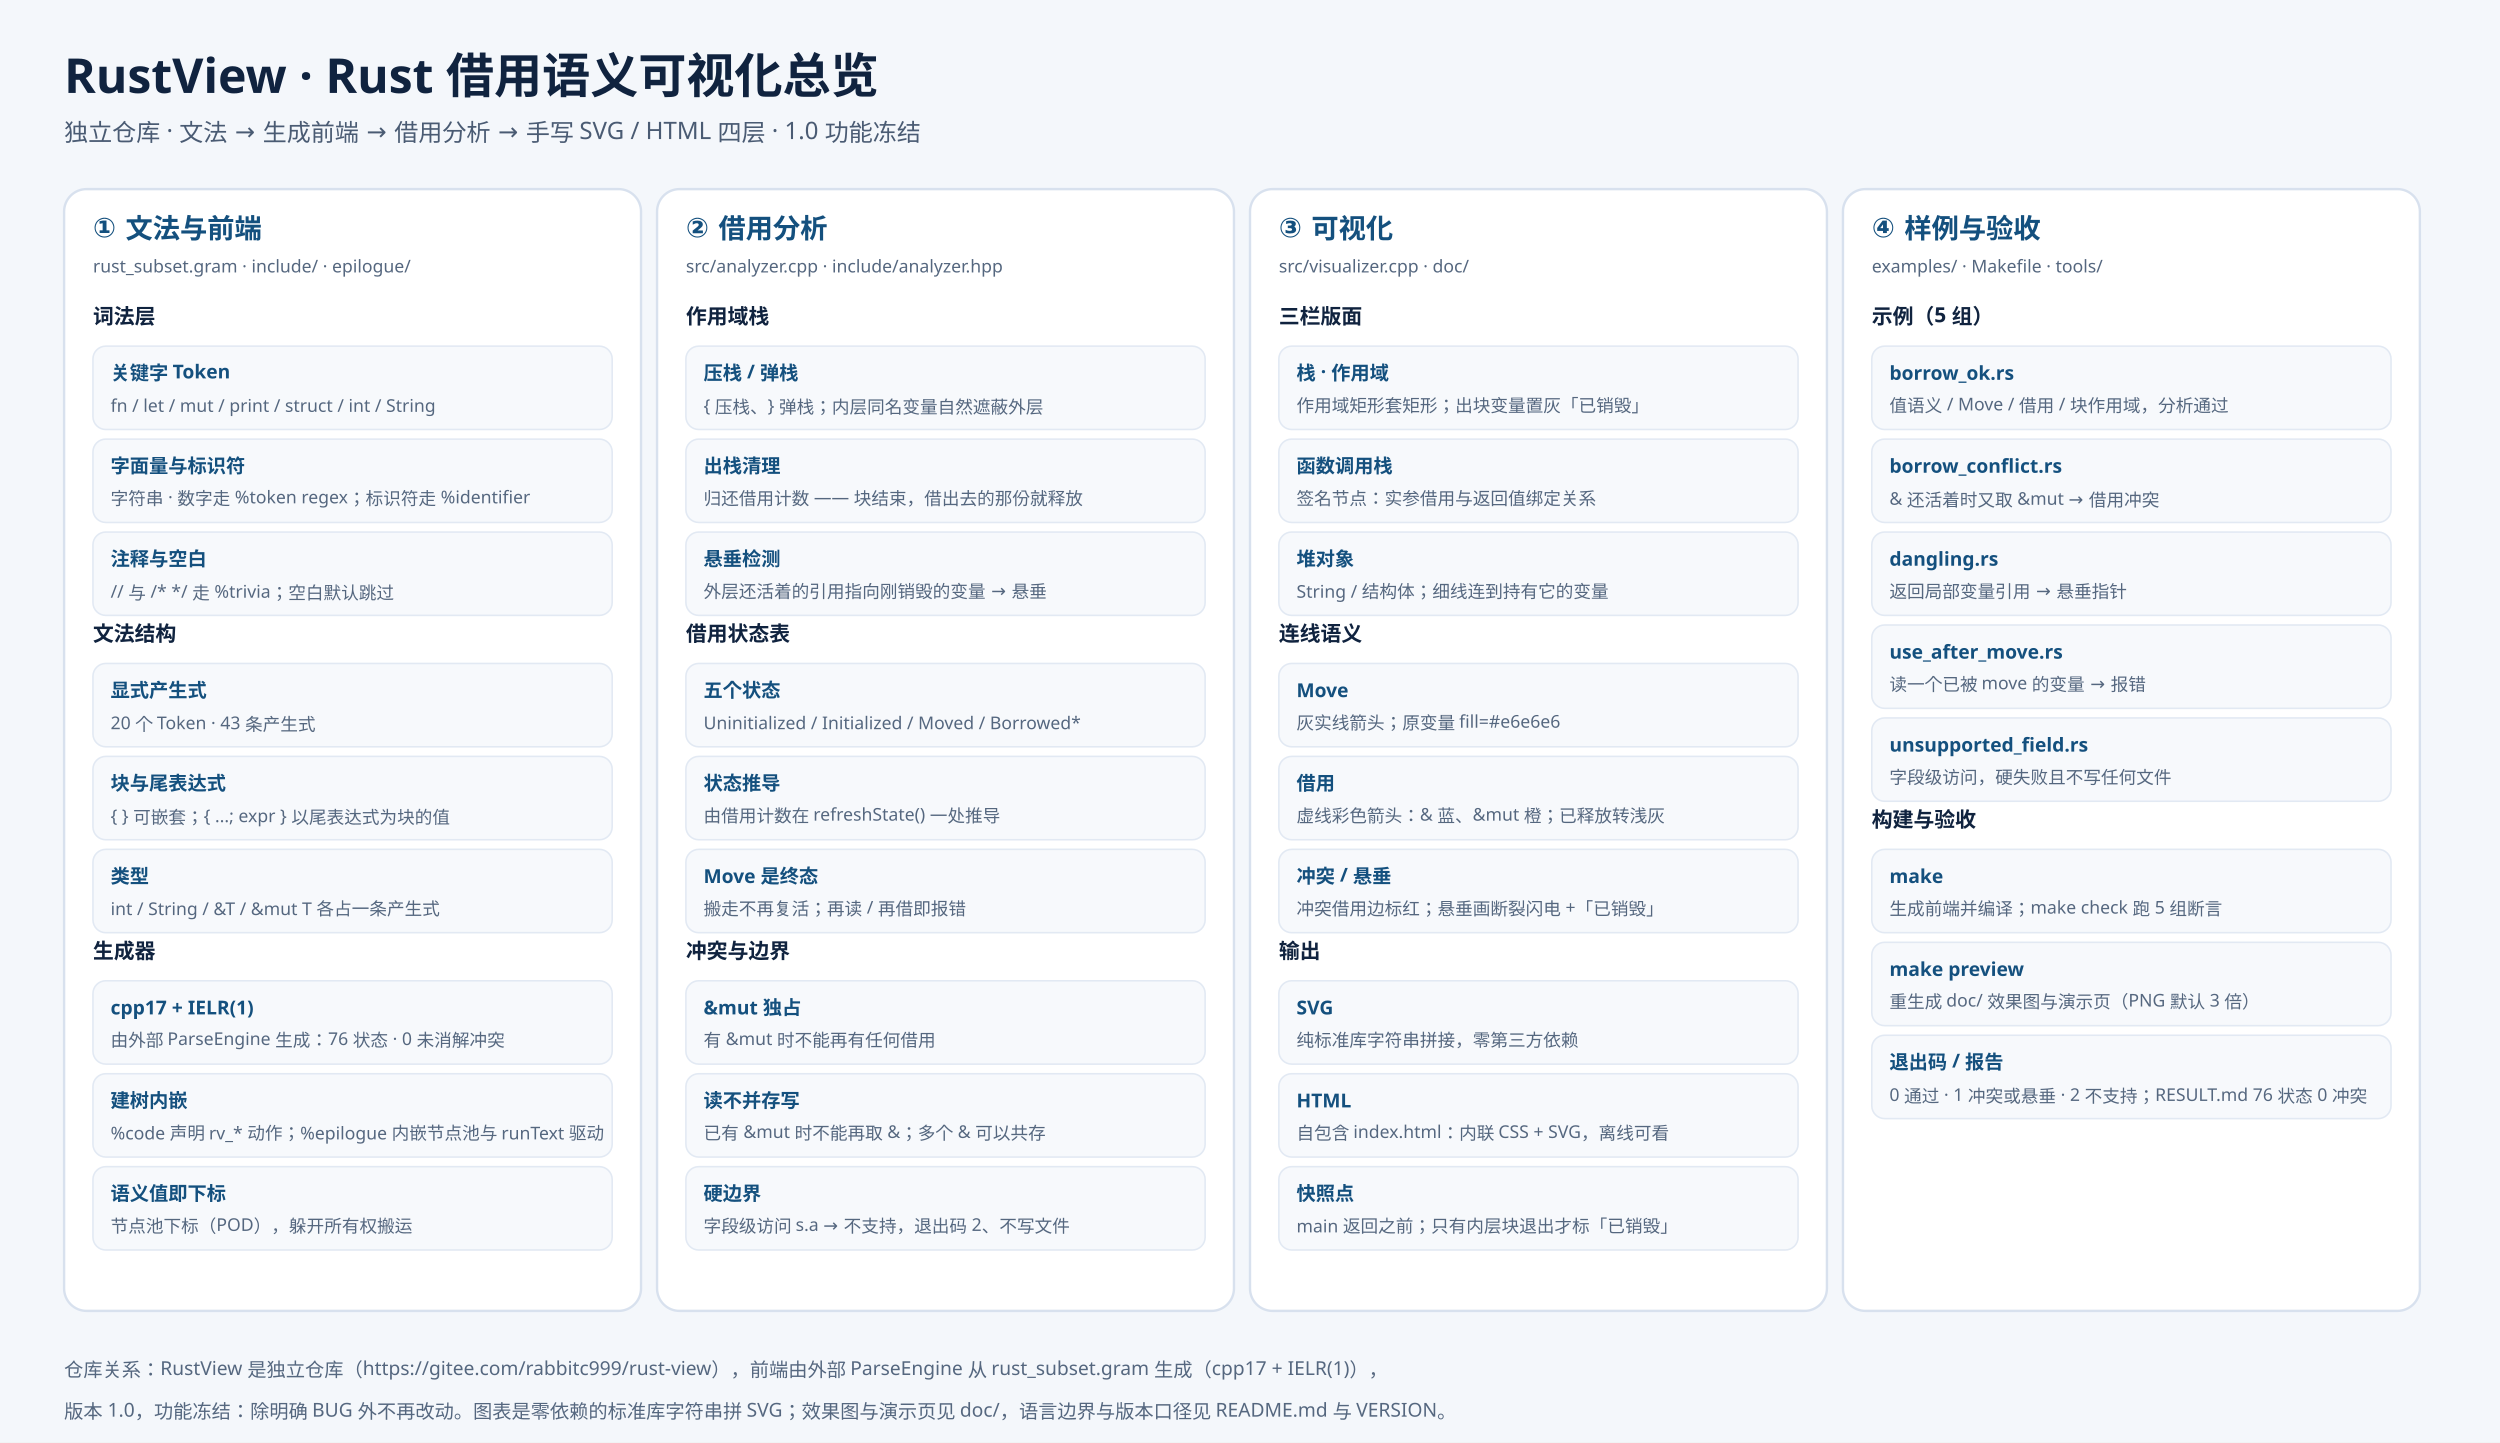
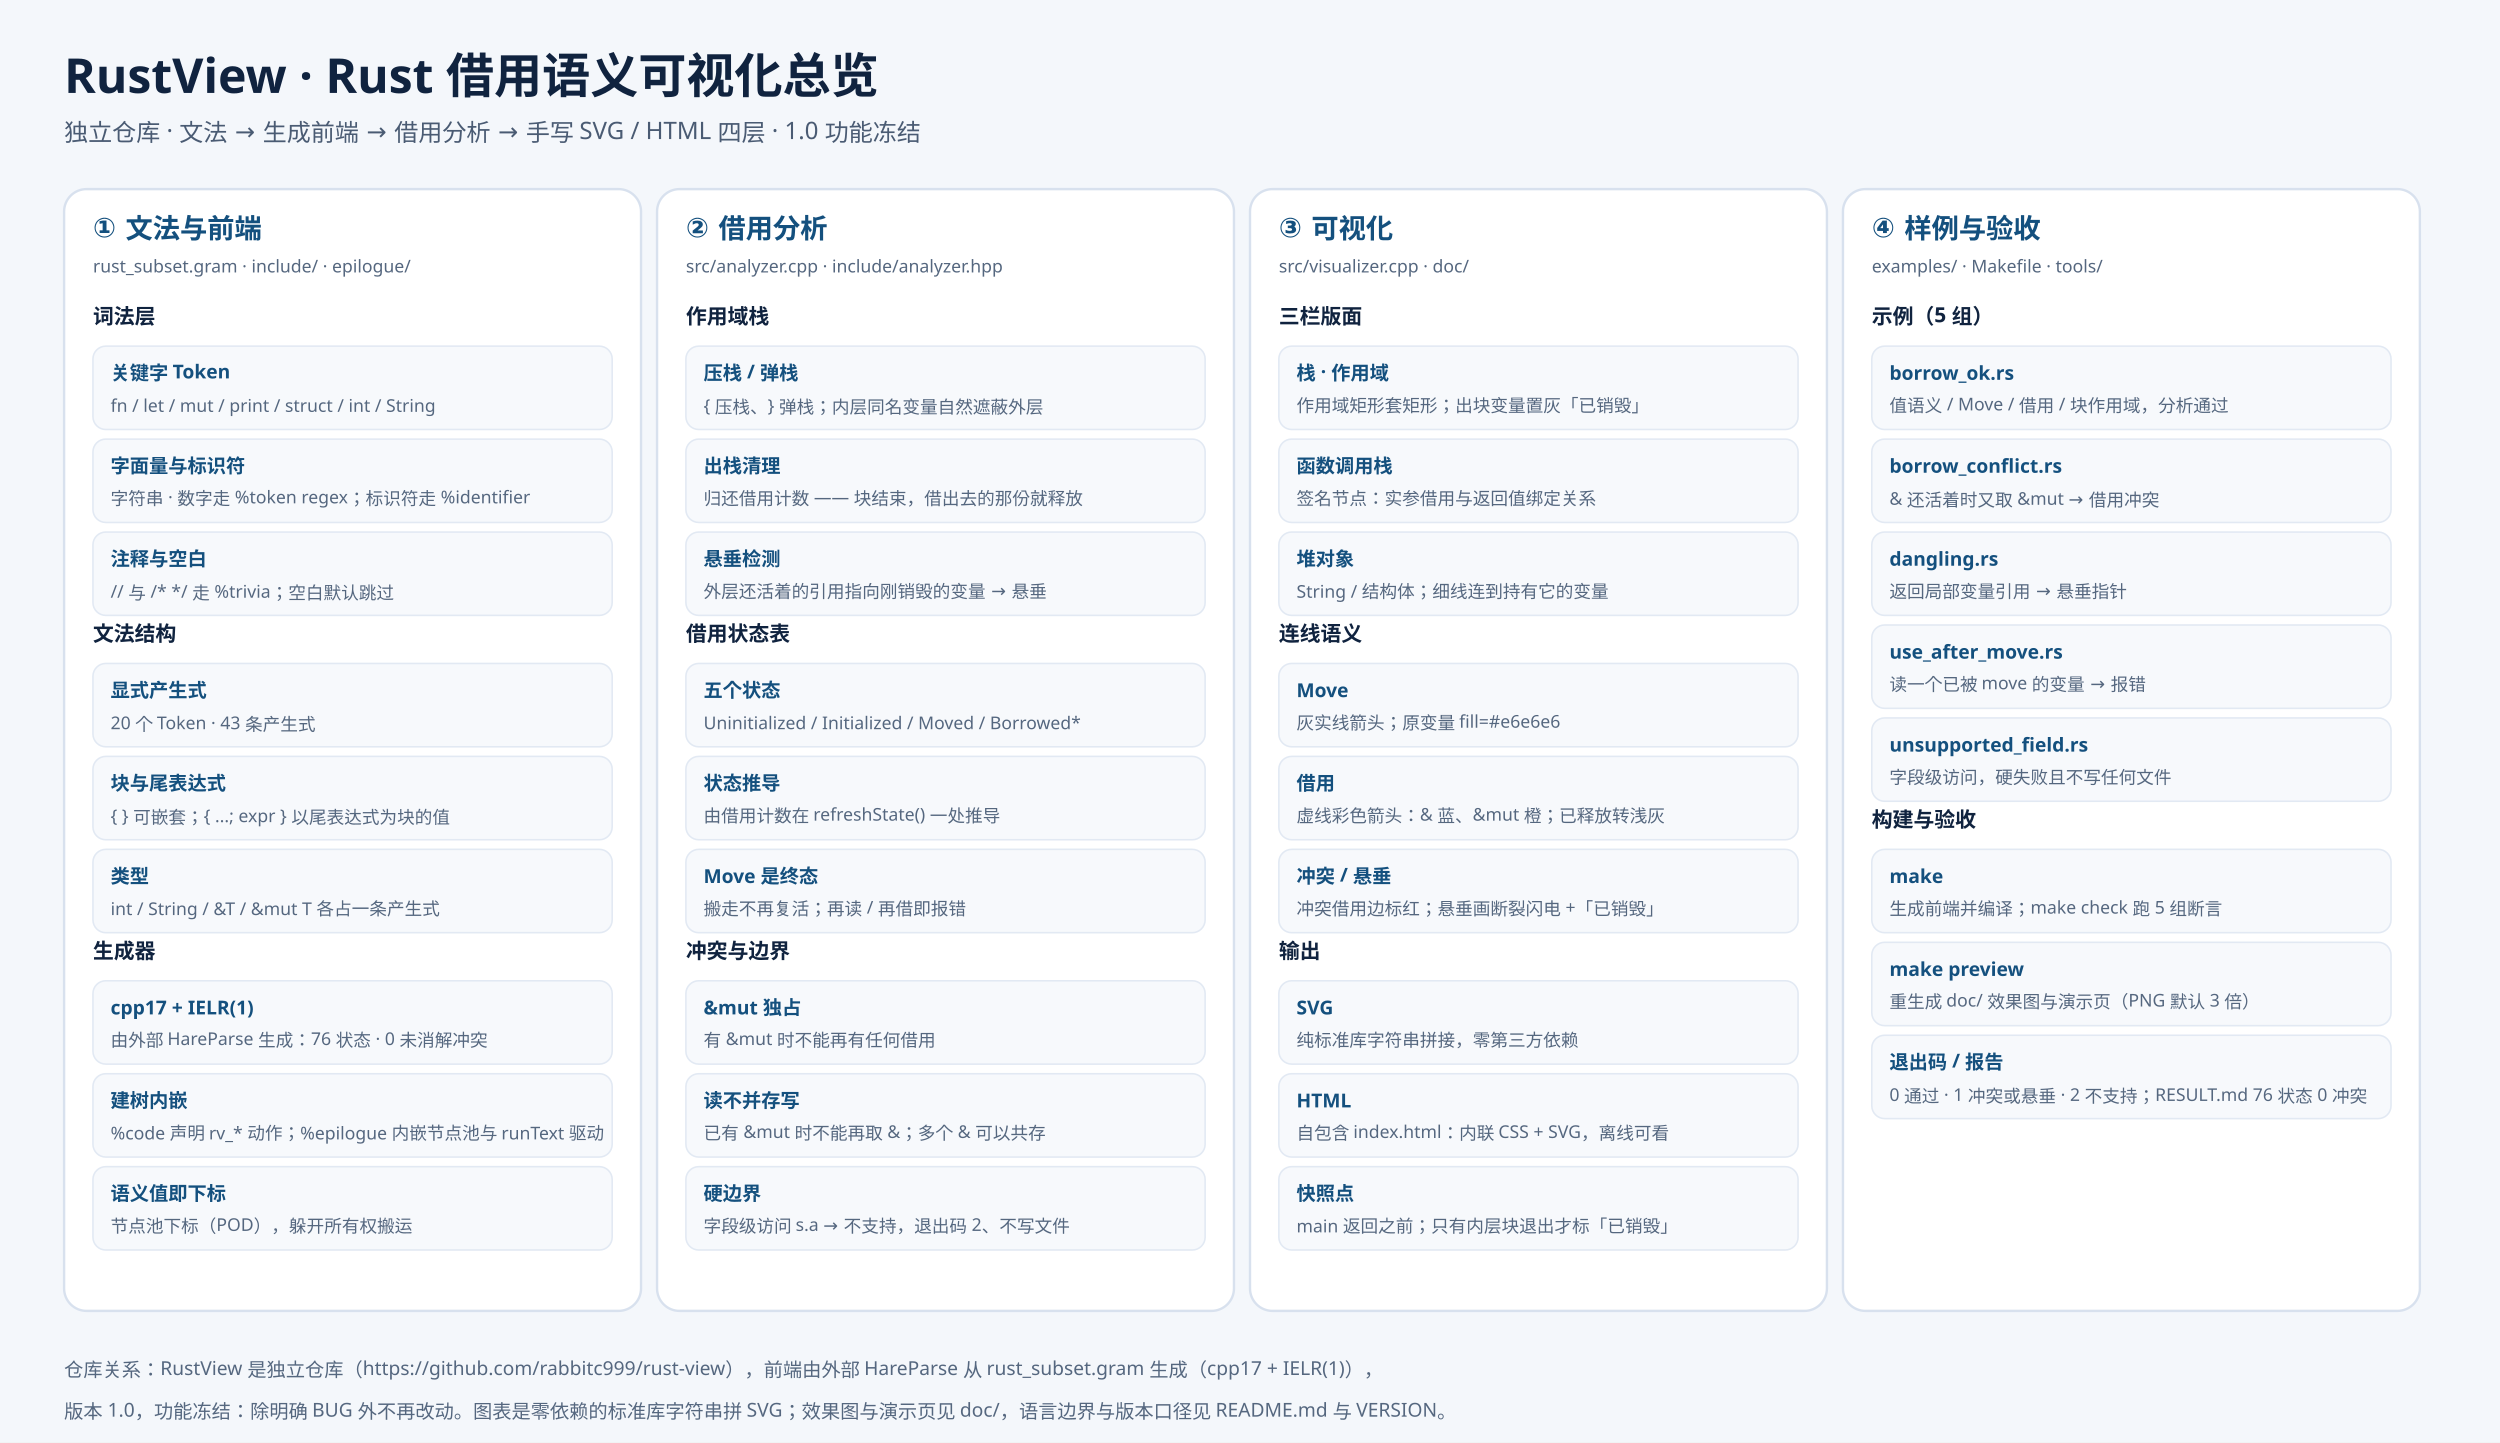
<svg xmlns="http://www.w3.org/2000/svg" width="1560" height="900" viewBox="0 0 1560 900">
  <rect width="1560" height="900" fill="#f4f7fb" />
  <text x="40" y="58" font-family="Microsoft YaHei, Segoe UI, Noto Sans SC, sans-serif" font-size="30" font-weight="700" fill="#10233f">RustView · Rust 借用语义可视化总览</text>
  <text x="40" y="88" font-family="Microsoft YaHei, Segoe UI, Noto Sans SC, sans-serif" font-size="15" fill="#4a5b73">独立仓库 · 文法 → 生成前端 → 借用分析 → 手写 SVG / HTML 四层 · 1.0 功能冻结</text>
  <rect x="40" y="118" width="360" height="700" rx="14" fill="#ffffff" stroke="#d8e1ee" stroke-width="1.5" />
  <text x="58" y="148" font-family="Microsoft YaHei, Segoe UI, Noto Sans SC, sans-serif" font-size="17" font-weight="700" fill="#14507e">① 文法与前端</text>
  <text x="58" y="170" font-family="Microsoft YaHei, Segoe UI, Noto Sans SC, sans-serif" font-size="11" fill="#55677f">rust_subset.gram · include/ · epilogue/</text>
  <text x="58" y="202" font-family="Microsoft YaHei, Segoe UI, Noto Sans SC, sans-serif" font-size="13" font-weight="700" fill="#10233f">词法层</text>
  <rect x="58" y="216" width="324" height="52" rx="8" fill="#f7f9fc" stroke="#e2e9f3" stroke-width="1" />
  <text x="69" y="237" font-family="Microsoft YaHei, Segoe UI, Noto Sans SC, sans-serif" font-size="12" font-weight="700" fill="#14507e">关键字 Token</text>
  <text x="69" y="257" font-family="Microsoft YaHei, Segoe UI, Noto Sans SC, sans-serif" font-size="11" fill="#55677f">fn / let / mut / print / struct / int / String</text>
  <rect x="58" y="274" width="324" height="52" rx="8" fill="#f7f9fc" stroke="#e2e9f3" stroke-width="1" />
  <text x="69" y="295" font-family="Microsoft YaHei, Segoe UI, Noto Sans SC, sans-serif" font-size="12" font-weight="700" fill="#14507e">字面量与标识符</text>
  <text x="69" y="315" font-family="Microsoft YaHei, Segoe UI, Noto Sans SC, sans-serif" font-size="11" fill="#55677f">字符串 · 数字走 %token regex；标识符走 %identifier</text>
  <rect x="58" y="332" width="324" height="52" rx="8" fill="#f7f9fc" stroke="#e2e9f3" stroke-width="1" />
  <text x="69" y="353" font-family="Microsoft YaHei, Segoe UI, Noto Sans SC, sans-serif" font-size="12" font-weight="700" fill="#14507e">注释与空白</text>
  <text x="69" y="373" font-family="Microsoft YaHei, Segoe UI, Noto Sans SC, sans-serif" font-size="11" fill="#55677f">// 与 /* */ 走 %trivia；空白默认跳过</text>
  <text x="58" y="400" font-family="Microsoft YaHei, Segoe UI, Noto Sans SC, sans-serif" font-size="13" font-weight="700" fill="#10233f">文法结构</text>
  <rect x="58" y="414" width="324" height="52" rx="8" fill="#f7f9fc" stroke="#e2e9f3" stroke-width="1" />
  <text x="69" y="435" font-family="Microsoft YaHei, Segoe UI, Noto Sans SC, sans-serif" font-size="12" font-weight="700" fill="#14507e">显式产生式</text>
  <text x="69" y="455" font-family="Microsoft YaHei, Segoe UI, Noto Sans SC, sans-serif" font-size="11" fill="#55677f">20 个 Token · 43 条产生式</text>
  <rect x="58" y="472" width="324" height="52" rx="8" fill="#f7f9fc" stroke="#e2e9f3" stroke-width="1" />
  <text x="69" y="493" font-family="Microsoft YaHei, Segoe UI, Noto Sans SC, sans-serif" font-size="12" font-weight="700" fill="#14507e">块与尾表达式</text>
  <text x="69" y="513" font-family="Microsoft YaHei, Segoe UI, Noto Sans SC, sans-serif" font-size="11" fill="#55677f">{ } 可嵌套；{ ...; expr } 以尾表达式为块的值</text>
  <rect x="58" y="530" width="324" height="52" rx="8" fill="#f7f9fc" stroke="#e2e9f3" stroke-width="1" />
  <text x="69" y="551" font-family="Microsoft YaHei, Segoe UI, Noto Sans SC, sans-serif" font-size="12" font-weight="700" fill="#14507e">类型</text>
  <text x="69" y="571" font-family="Microsoft YaHei, Segoe UI, Noto Sans SC, sans-serif" font-size="11" fill="#55677f">int / String / &amp;T / &amp;mut T 各占一条产生式</text>
  <text x="58" y="598" font-family="Microsoft YaHei, Segoe UI, Noto Sans SC, sans-serif" font-size="13" font-weight="700" fill="#10233f">生成器</text>
  <rect x="58" y="612" width="324" height="52" rx="8" fill="#f7f9fc" stroke="#e2e9f3" stroke-width="1" />
  <text x="69" y="633" font-family="Microsoft YaHei, Segoe UI, Noto Sans SC, sans-serif" font-size="12" font-weight="700" fill="#14507e">cpp17 + IELR(1)</text>
-   <text x="69" y="653" font-family="Microsoft YaHei, Segoe UI, Noto Sans SC, sans-serif" font-size="11" fill="#55677f">由外部 ParseEngine 生成：76 状态 · 0 未消解冲突</text>
+   <text x="69" y="653" font-family="Microsoft YaHei, Segoe UI, Noto Sans SC, sans-serif" font-size="11" fill="#55677f">由外部 HareParse 生成：76 状态 · 0 未消解冲突</text>
  <rect x="58" y="670" width="324" height="52" rx="8" fill="#f7f9fc" stroke="#e2e9f3" stroke-width="1" />
  <text x="69" y="691" font-family="Microsoft YaHei, Segoe UI, Noto Sans SC, sans-serif" font-size="12" font-weight="700" fill="#14507e">建树内嵌</text>
  <text x="69" y="711" font-family="Microsoft YaHei, Segoe UI, Noto Sans SC, sans-serif" font-size="11" fill="#55677f">%code 声明 rv_* 动作；%epilogue 内嵌节点池与 runText 驱动</text>
  <rect x="58" y="728" width="324" height="52" rx="8" fill="#f7f9fc" stroke="#e2e9f3" stroke-width="1" />
  <text x="69" y="749" font-family="Microsoft YaHei, Segoe UI, Noto Sans SC, sans-serif" font-size="12" font-weight="700" fill="#14507e">语义值即下标</text>
  <text x="69" y="769" font-family="Microsoft YaHei, Segoe UI, Noto Sans SC, sans-serif" font-size="11" fill="#55677f">节点池下标（POD），躲开所有权搬运</text>
  <rect x="410" y="118" width="360" height="700" rx="14" fill="#ffffff" stroke="#d8e1ee" stroke-width="1.5" />
  <text x="428" y="148" font-family="Microsoft YaHei, Segoe UI, Noto Sans SC, sans-serif" font-size="17" font-weight="700" fill="#14507e">② 借用分析</text>
  <text x="428" y="170" font-family="Microsoft YaHei, Segoe UI, Noto Sans SC, sans-serif" font-size="11" fill="#55677f">src/analyzer.cpp · include/analyzer.hpp</text>
  <text x="428" y="202" font-family="Microsoft YaHei, Segoe UI, Noto Sans SC, sans-serif" font-size="13" font-weight="700" fill="#10233f">作用域栈</text>
  <rect x="428" y="216" width="324" height="52" rx="8" fill="#f7f9fc" stroke="#e2e9f3" stroke-width="1" />
  <text x="439" y="237" font-family="Microsoft YaHei, Segoe UI, Noto Sans SC, sans-serif" font-size="12" font-weight="700" fill="#14507e">压栈 / 弹栈</text>
  <text x="439" y="257" font-family="Microsoft YaHei, Segoe UI, Noto Sans SC, sans-serif" font-size="11" fill="#55677f">{ 压栈、} 弹栈；内层同名变量自然遮蔽外层</text>
  <rect x="428" y="274" width="324" height="52" rx="8" fill="#f7f9fc" stroke="#e2e9f3" stroke-width="1" />
  <text x="439" y="295" font-family="Microsoft YaHei, Segoe UI, Noto Sans SC, sans-serif" font-size="12" font-weight="700" fill="#14507e">出栈清理</text>
  <text x="439" y="315" font-family="Microsoft YaHei, Segoe UI, Noto Sans SC, sans-serif" font-size="11" fill="#55677f">归还借用计数 —— 块结束，借出去的那份就释放</text>
  <rect x="428" y="332" width="324" height="52" rx="8" fill="#f7f9fc" stroke="#e2e9f3" stroke-width="1" />
  <text x="439" y="353" font-family="Microsoft YaHei, Segoe UI, Noto Sans SC, sans-serif" font-size="12" font-weight="700" fill="#14507e">悬垂检测</text>
  <text x="439" y="373" font-family="Microsoft YaHei, Segoe UI, Noto Sans SC, sans-serif" font-size="11" fill="#55677f">外层还活着的引用指向刚销毁的变量 → 悬垂</text>
  <text x="428" y="400" font-family="Microsoft YaHei, Segoe UI, Noto Sans SC, sans-serif" font-size="13" font-weight="700" fill="#10233f">借用状态表</text>
  <rect x="428" y="414" width="324" height="52" rx="8" fill="#f7f9fc" stroke="#e2e9f3" stroke-width="1" />
  <text x="439" y="435" font-family="Microsoft YaHei, Segoe UI, Noto Sans SC, sans-serif" font-size="12" font-weight="700" fill="#14507e">五个状态</text>
  <text x="439" y="455" font-family="Microsoft YaHei, Segoe UI, Noto Sans SC, sans-serif" font-size="11" fill="#55677f">Uninitialized / Initialized / Moved / Borrowed*</text>
  <rect x="428" y="472" width="324" height="52" rx="8" fill="#f7f9fc" stroke="#e2e9f3" stroke-width="1" />
  <text x="439" y="493" font-family="Microsoft YaHei, Segoe UI, Noto Sans SC, sans-serif" font-size="12" font-weight="700" fill="#14507e">状态推导</text>
  <text x="439" y="513" font-family="Microsoft YaHei, Segoe UI, Noto Sans SC, sans-serif" font-size="11" fill="#55677f">由借用计数在 refreshState() 一处推导</text>
  <rect x="428" y="530" width="324" height="52" rx="8" fill="#f7f9fc" stroke="#e2e9f3" stroke-width="1" />
  <text x="439" y="551" font-family="Microsoft YaHei, Segoe UI, Noto Sans SC, sans-serif" font-size="12" font-weight="700" fill="#14507e">Move 是终态</text>
  <text x="439" y="571" font-family="Microsoft YaHei, Segoe UI, Noto Sans SC, sans-serif" font-size="11" fill="#55677f">搬走不再复活；再读 / 再借即报错</text>
  <text x="428" y="598" font-family="Microsoft YaHei, Segoe UI, Noto Sans SC, sans-serif" font-size="13" font-weight="700" fill="#10233f">冲突与边界</text>
  <rect x="428" y="612" width="324" height="52" rx="8" fill="#f7f9fc" stroke="#e2e9f3" stroke-width="1" />
  <text x="439" y="633" font-family="Microsoft YaHei, Segoe UI, Noto Sans SC, sans-serif" font-size="12" font-weight="700" fill="#14507e">&amp;mut 独占</text>
  <text x="439" y="653" font-family="Microsoft YaHei, Segoe UI, Noto Sans SC, sans-serif" font-size="11" fill="#55677f">有 &amp;mut 时不能再有任何借用</text>
  <rect x="428" y="670" width="324" height="52" rx="8" fill="#f7f9fc" stroke="#e2e9f3" stroke-width="1" />
  <text x="439" y="691" font-family="Microsoft YaHei, Segoe UI, Noto Sans SC, sans-serif" font-size="12" font-weight="700" fill="#14507e">读不并存写</text>
  <text x="439" y="711" font-family="Microsoft YaHei, Segoe UI, Noto Sans SC, sans-serif" font-size="11" fill="#55677f">已有 &amp;mut 时不能再取 &amp;；多个 &amp; 可以共存</text>
  <rect x="428" y="728" width="324" height="52" rx="8" fill="#f7f9fc" stroke="#e2e9f3" stroke-width="1" />
  <text x="439" y="749" font-family="Microsoft YaHei, Segoe UI, Noto Sans SC, sans-serif" font-size="12" font-weight="700" fill="#14507e">硬边界</text>
  <text x="439" y="769" font-family="Microsoft YaHei, Segoe UI, Noto Sans SC, sans-serif" font-size="11" fill="#55677f">字段级访问 s.a → 不支持，退出码 2、不写文件</text>
  <rect x="780" y="118" width="360" height="700" rx="14" fill="#ffffff" stroke="#d8e1ee" stroke-width="1.5" />
  <text x="798" y="148" font-family="Microsoft YaHei, Segoe UI, Noto Sans SC, sans-serif" font-size="17" font-weight="700" fill="#14507e">③ 可视化</text>
  <text x="798" y="170" font-family="Microsoft YaHei, Segoe UI, Noto Sans SC, sans-serif" font-size="11" fill="#55677f">src/visualizer.cpp · doc/</text>
  <text x="798" y="202" font-family="Microsoft YaHei, Segoe UI, Noto Sans SC, sans-serif" font-size="13" font-weight="700" fill="#10233f">三栏版面</text>
  <rect x="798" y="216" width="324" height="52" rx="8" fill="#f7f9fc" stroke="#e2e9f3" stroke-width="1" />
  <text x="809" y="237" font-family="Microsoft YaHei, Segoe UI, Noto Sans SC, sans-serif" font-size="12" font-weight="700" fill="#14507e">栈 · 作用域</text>
  <text x="809" y="257" font-family="Microsoft YaHei, Segoe UI, Noto Sans SC, sans-serif" font-size="11" fill="#55677f">作用域矩形套矩形；出块变量置灰「已销毁」</text>
  <rect x="798" y="274" width="324" height="52" rx="8" fill="#f7f9fc" stroke="#e2e9f3" stroke-width="1" />
  <text x="809" y="295" font-family="Microsoft YaHei, Segoe UI, Noto Sans SC, sans-serif" font-size="12" font-weight="700" fill="#14507e">函数调用栈</text>
  <text x="809" y="315" font-family="Microsoft YaHei, Segoe UI, Noto Sans SC, sans-serif" font-size="11" fill="#55677f">签名节点：实参借用与返回值绑定关系</text>
  <rect x="798" y="332" width="324" height="52" rx="8" fill="#f7f9fc" stroke="#e2e9f3" stroke-width="1" />
  <text x="809" y="353" font-family="Microsoft YaHei, Segoe UI, Noto Sans SC, sans-serif" font-size="12" font-weight="700" fill="#14507e">堆对象</text>
  <text x="809" y="373" font-family="Microsoft YaHei, Segoe UI, Noto Sans SC, sans-serif" font-size="11" fill="#55677f">String / 结构体；细线连到持有它的变量</text>
  <text x="798" y="400" font-family="Microsoft YaHei, Segoe UI, Noto Sans SC, sans-serif" font-size="13" font-weight="700" fill="#10233f">连线语义</text>
  <rect x="798" y="414" width="324" height="52" rx="8" fill="#f7f9fc" stroke="#e2e9f3" stroke-width="1" />
  <text x="809" y="435" font-family="Microsoft YaHei, Segoe UI, Noto Sans SC, sans-serif" font-size="12" font-weight="700" fill="#14507e">Move</text>
  <text x="809" y="455" font-family="Microsoft YaHei, Segoe UI, Noto Sans SC, sans-serif" font-size="11" fill="#55677f">灰实线箭头；原变量 fill=#e6e6e6</text>
  <rect x="798" y="472" width="324" height="52" rx="8" fill="#f7f9fc" stroke="#e2e9f3" stroke-width="1" />
  <text x="809" y="493" font-family="Microsoft YaHei, Segoe UI, Noto Sans SC, sans-serif" font-size="12" font-weight="700" fill="#14507e">借用</text>
  <text x="809" y="513" font-family="Microsoft YaHei, Segoe UI, Noto Sans SC, sans-serif" font-size="11" fill="#55677f">虚线彩色箭头：&amp; 蓝、&amp;mut 橙；已释放转浅灰</text>
  <rect x="798" y="530" width="324" height="52" rx="8" fill="#f7f9fc" stroke="#e2e9f3" stroke-width="1" />
  <text x="809" y="551" font-family="Microsoft YaHei, Segoe UI, Noto Sans SC, sans-serif" font-size="12" font-weight="700" fill="#14507e">冲突 / 悬垂</text>
  <text x="809" y="571" font-family="Microsoft YaHei, Segoe UI, Noto Sans SC, sans-serif" font-size="11" fill="#55677f">冲突借用边标红；悬垂画断裂闪电 +「已销毁」</text>
  <text x="798" y="598" font-family="Microsoft YaHei, Segoe UI, Noto Sans SC, sans-serif" font-size="13" font-weight="700" fill="#10233f">输出</text>
  <rect x="798" y="612" width="324" height="52" rx="8" fill="#f7f9fc" stroke="#e2e9f3" stroke-width="1" />
  <text x="809" y="633" font-family="Microsoft YaHei, Segoe UI, Noto Sans SC, sans-serif" font-size="12" font-weight="700" fill="#14507e">SVG</text>
  <text x="809" y="653" font-family="Microsoft YaHei, Segoe UI, Noto Sans SC, sans-serif" font-size="11" fill="#55677f">纯标准库字符串拼接，零第三方依赖</text>
  <rect x="798" y="670" width="324" height="52" rx="8" fill="#f7f9fc" stroke="#e2e9f3" stroke-width="1" />
  <text x="809" y="691" font-family="Microsoft YaHei, Segoe UI, Noto Sans SC, sans-serif" font-size="12" font-weight="700" fill="#14507e">HTML</text>
  <text x="809" y="711" font-family="Microsoft YaHei, Segoe UI, Noto Sans SC, sans-serif" font-size="11" fill="#55677f">自包含 index.html：内联 CSS + SVG，离线可看</text>
  <rect x="798" y="728" width="324" height="52" rx="8" fill="#f7f9fc" stroke="#e2e9f3" stroke-width="1" />
  <text x="809" y="749" font-family="Microsoft YaHei, Segoe UI, Noto Sans SC, sans-serif" font-size="12" font-weight="700" fill="#14507e">快照点</text>
  <text x="809" y="769" font-family="Microsoft YaHei, Segoe UI, Noto Sans SC, sans-serif" font-size="11" fill="#55677f">main 返回之前；只有内层块退出才标「已销毁」</text>
  <rect x="1150" y="118" width="360" height="700" rx="14" fill="#ffffff" stroke="#d8e1ee" stroke-width="1.5" />
  <text x="1168" y="148" font-family="Microsoft YaHei, Segoe UI, Noto Sans SC, sans-serif" font-size="17" font-weight="700" fill="#14507e">④ 样例与验收</text>
  <text x="1168" y="170" font-family="Microsoft YaHei, Segoe UI, Noto Sans SC, sans-serif" font-size="11" fill="#55677f">examples/ · Makefile · tools/</text>
  <text x="1168" y="202" font-family="Microsoft YaHei, Segoe UI, Noto Sans SC, sans-serif" font-size="13" font-weight="700" fill="#10233f">示例（5 组）</text>
  <rect x="1168" y="216" width="324" height="52" rx="8" fill="#f7f9fc" stroke="#e2e9f3" stroke-width="1" />
  <text x="1179" y="237" font-family="Microsoft YaHei, Segoe UI, Noto Sans SC, sans-serif" font-size="12" font-weight="700" fill="#14507e">borrow_ok.rs</text>
  <text x="1179" y="257" font-family="Microsoft YaHei, Segoe UI, Noto Sans SC, sans-serif" font-size="11" fill="#55677f">值语义 / Move / 借用 / 块作用域，分析通过</text>
  <rect x="1168" y="274" width="324" height="52" rx="8" fill="#f7f9fc" stroke="#e2e9f3" stroke-width="1" />
  <text x="1179" y="295" font-family="Microsoft YaHei, Segoe UI, Noto Sans SC, sans-serif" font-size="12" font-weight="700" fill="#14507e">borrow_conflict.rs</text>
  <text x="1179" y="315" font-family="Microsoft YaHei, Segoe UI, Noto Sans SC, sans-serif" font-size="11" fill="#55677f">&amp; 还活着时又取 &amp;mut → 借用冲突</text>
  <rect x="1168" y="332" width="324" height="52" rx="8" fill="#f7f9fc" stroke="#e2e9f3" stroke-width="1" />
  <text x="1179" y="353" font-family="Microsoft YaHei, Segoe UI, Noto Sans SC, sans-serif" font-size="12" font-weight="700" fill="#14507e">dangling.rs</text>
  <text x="1179" y="373" font-family="Microsoft YaHei, Segoe UI, Noto Sans SC, sans-serif" font-size="11" fill="#55677f">返回局部变量引用 → 悬垂指针</text>
  <rect x="1168" y="390" width="324" height="52" rx="8" fill="#f7f9fc" stroke="#e2e9f3" stroke-width="1" />
  <text x="1179" y="411" font-family="Microsoft YaHei, Segoe UI, Noto Sans SC, sans-serif" font-size="12" font-weight="700" fill="#14507e">use_after_move.rs</text>
  <text x="1179" y="431" font-family="Microsoft YaHei, Segoe UI, Noto Sans SC, sans-serif" font-size="11" fill="#55677f">读一个已被 move 的变量 → 报错</text>
  <rect x="1168" y="448" width="324" height="52" rx="8" fill="#f7f9fc" stroke="#e2e9f3" stroke-width="1" />
  <text x="1179" y="469" font-family="Microsoft YaHei, Segoe UI, Noto Sans SC, sans-serif" font-size="12" font-weight="700" fill="#14507e">unsupported_field.rs</text>
  <text x="1179" y="489" font-family="Microsoft YaHei, Segoe UI, Noto Sans SC, sans-serif" font-size="11" fill="#55677f">字段级访问，硬失败且不写任何文件</text>
  <text x="1168" y="516" font-family="Microsoft YaHei, Segoe UI, Noto Sans SC, sans-serif" font-size="13" font-weight="700" fill="#10233f">构建与验收</text>
  <rect x="1168" y="530" width="324" height="52" rx="8" fill="#f7f9fc" stroke="#e2e9f3" stroke-width="1" />
  <text x="1179" y="551" font-family="Microsoft YaHei, Segoe UI, Noto Sans SC, sans-serif" font-size="12" font-weight="700" fill="#14507e">make</text>
  <text x="1179" y="571" font-family="Microsoft YaHei, Segoe UI, Noto Sans SC, sans-serif" font-size="11" fill="#55677f">生成前端并编译；make check 跑 5 组断言</text>
  <rect x="1168" y="588" width="324" height="52" rx="8" fill="#f7f9fc" stroke="#e2e9f3" stroke-width="1" />
  <text x="1179" y="609" font-family="Microsoft YaHei, Segoe UI, Noto Sans SC, sans-serif" font-size="12" font-weight="700" fill="#14507e">make preview</text>
  <text x="1179" y="629" font-family="Microsoft YaHei, Segoe UI, Noto Sans SC, sans-serif" font-size="11" fill="#55677f">重生成 doc/ 效果图与演示页（PNG 默认 3 倍）</text>
  <rect x="1168" y="646" width="324" height="52" rx="8" fill="#f7f9fc" stroke="#e2e9f3" stroke-width="1" />
  <text x="1179" y="667" font-family="Microsoft YaHei, Segoe UI, Noto Sans SC, sans-serif" font-size="12" font-weight="700" fill="#14507e">退出码 / 报告</text>
  <text x="1179" y="687" font-family="Microsoft YaHei, Segoe UI, Noto Sans SC, sans-serif" font-size="11" fill="#55677f">0 通过 · 1 冲突或悬垂 · 2 不支持；RESULT.md 76 状态 0 冲突</text>
-   <text x="40" y="859" font-family="Microsoft YaHei, Segoe UI, Noto Sans SC, sans-serif" font-size="12" fill="#55677f">仓库关系：RustView 是独立仓库（https://gitee.com/rabbitc999/rust-view），前端由外部 ParseEngine 从 rust_subset.gram 生成（cpp17 + IELR(1)），</text>
+   <text x="40" y="859" font-family="Microsoft YaHei, Segoe UI, Noto Sans SC, sans-serif" font-size="12" fill="#55677f">仓库关系：RustView 是独立仓库（https://github.com/rabbitc999/rust-view），前端由外部 HareParse 从 rust_subset.gram 生成（cpp17 + IELR(1)），</text>
  <text x="40" y="885" font-family="Microsoft YaHei, Segoe UI, Noto Sans SC, sans-serif" font-size="12" fill="#55677f">版本 1.0，功能冻结：除明确 BUG 外不再改动。图表是零依赖的标准库字符串拼 SVG；效果图与演示页见 doc/，语言边界与版本口径见 README.md 与 VERSION。</text>
</svg>
